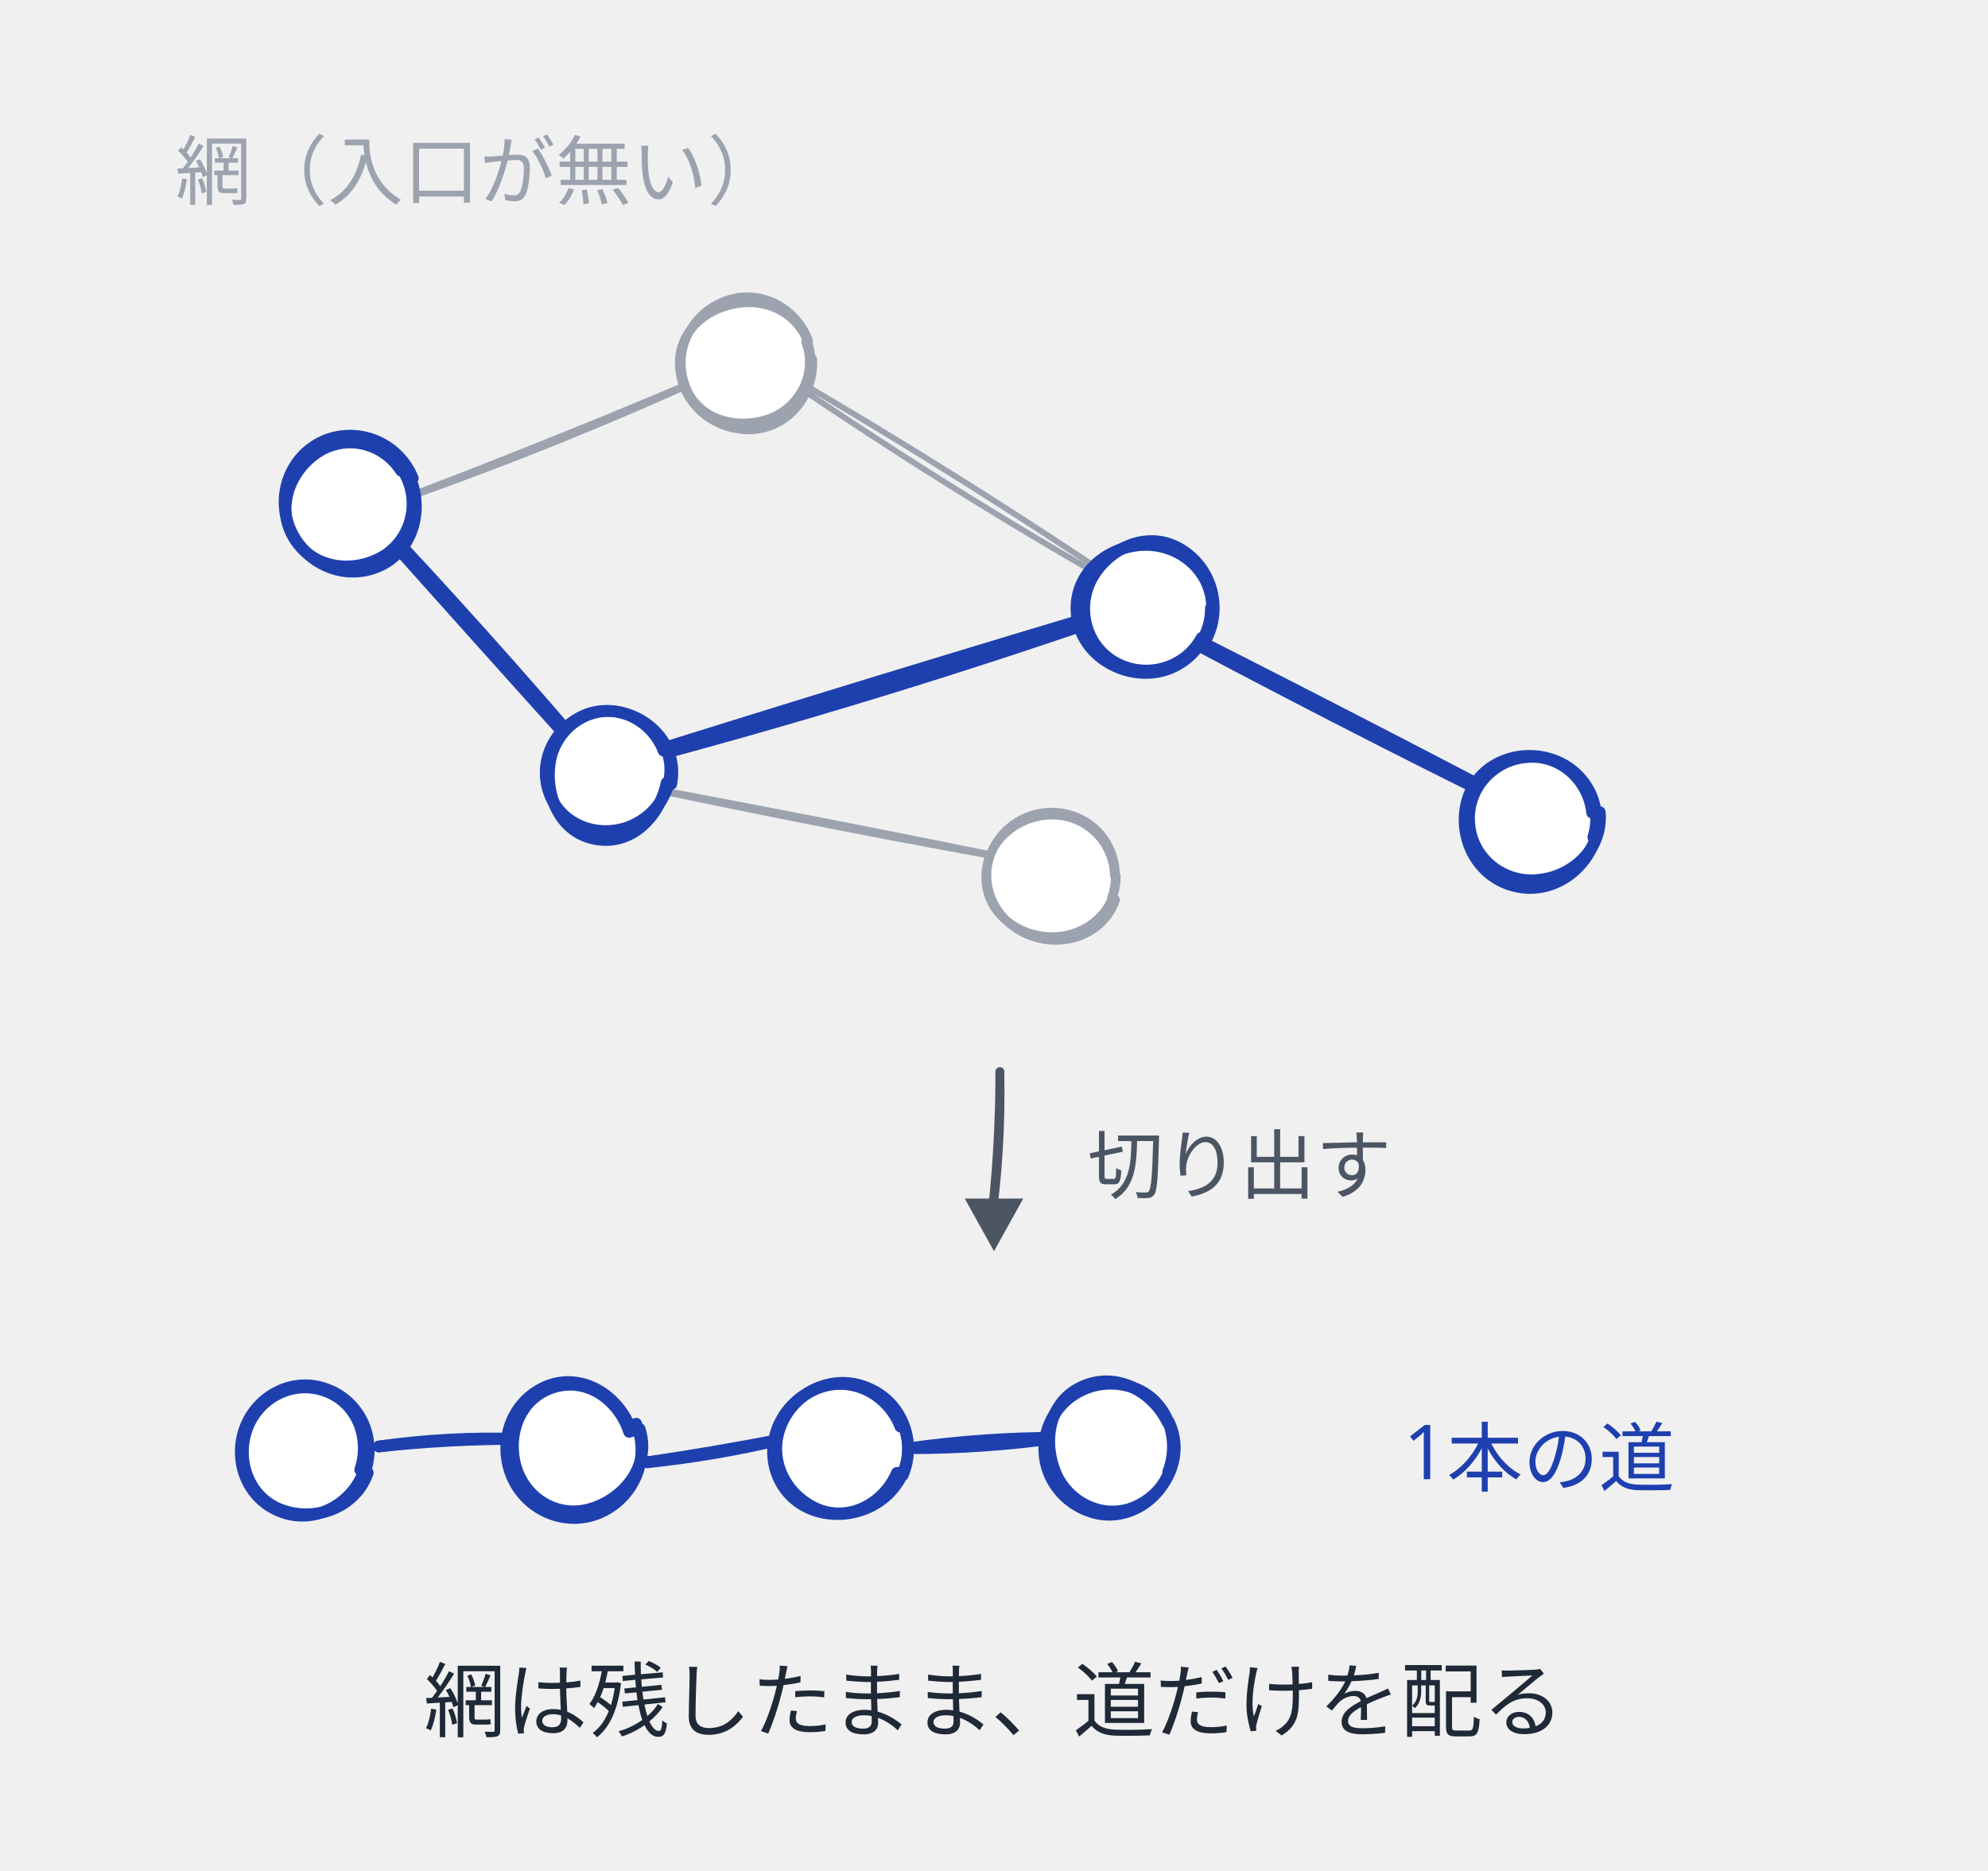
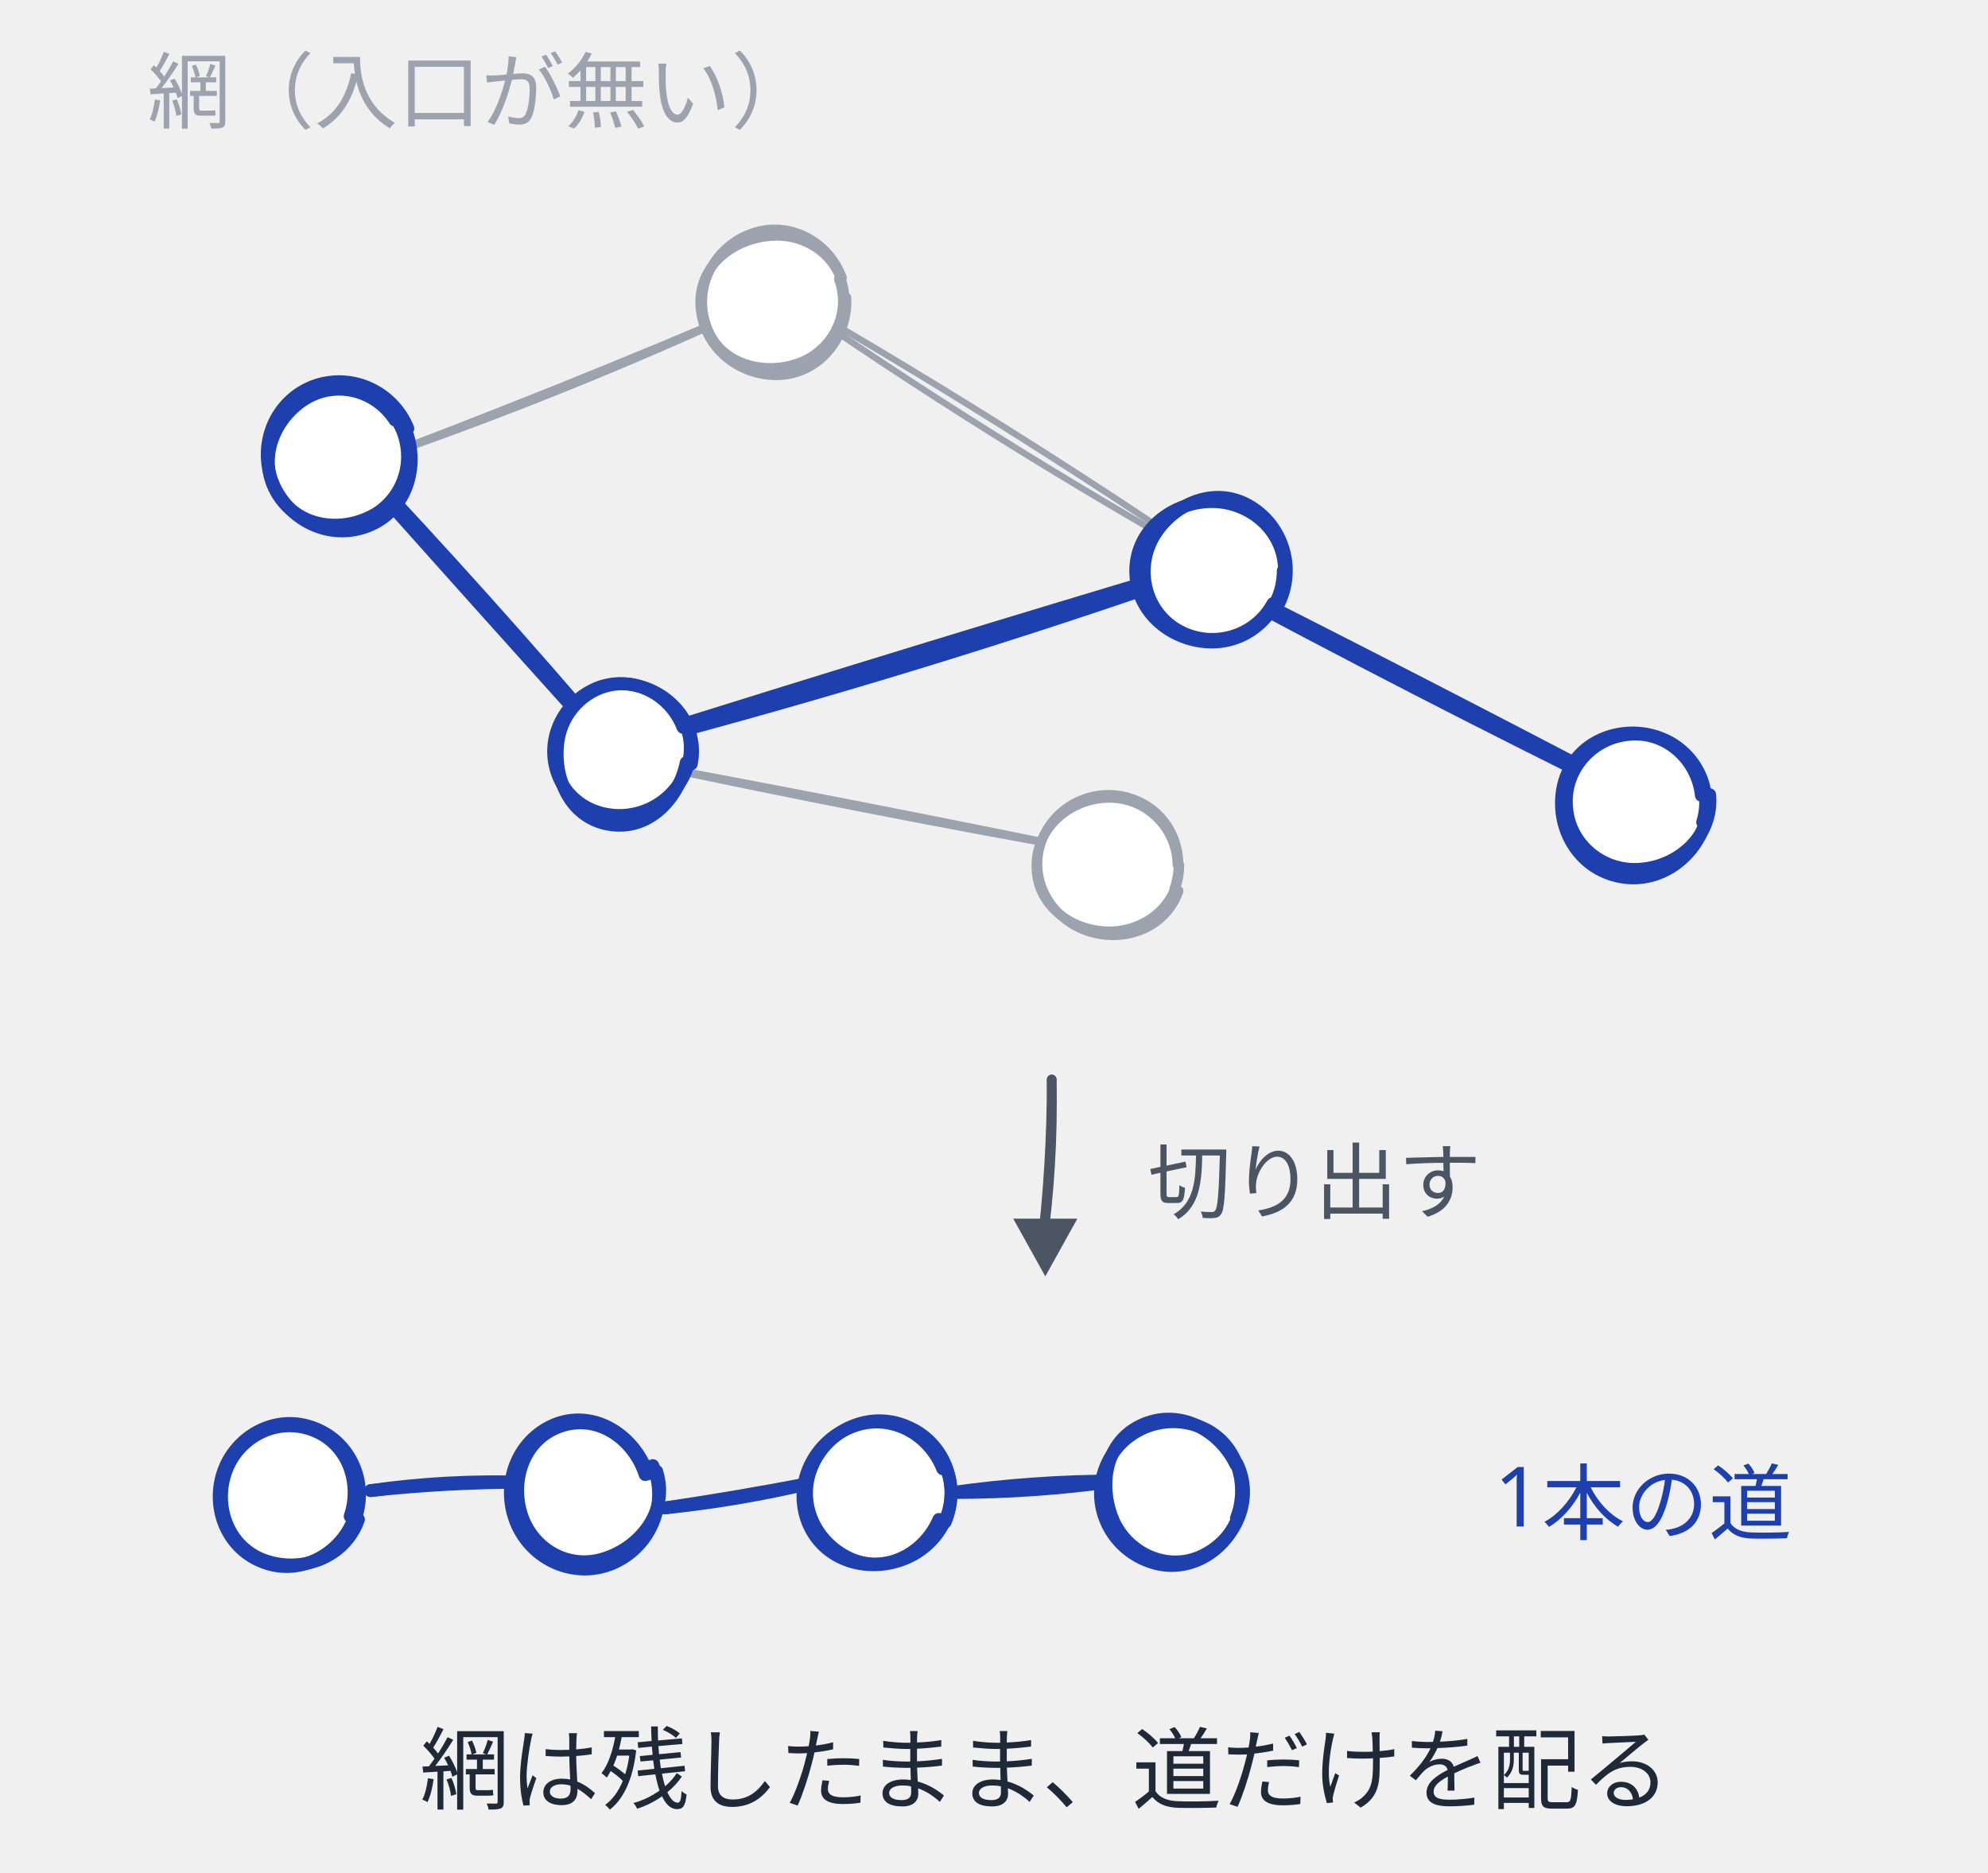
- <svg xmlns="http://www.w3.org/2000/svg" width="340" height="320" viewBox="0 0 340 320" preserveAspectRatio="xMidYMid meet">
+ <svg xmlns="http://www.w3.org/2000/svg" width="310" height="292" viewBox="7 15 310 292" preserveAspectRatio="xMidYMid meet">
  <text x="30" y="34" font-family="sans-serif" font-size="13" fill="#9CA3AF">網（入口が無い）</text>
  <path d="M61.5 88 Q94.9 76.7 126.7 61.8" fill="none" stroke="#9CA3AF" stroke-width="1" stroke-linejoin="round" stroke-linecap="round" />
  <path d="M61.5 88 Q94.4 75.7 126.7 61.8" fill="none" stroke="#9CA3AF" stroke-width="1" stroke-linejoin="round" stroke-linecap="round" />
  <path d="M61.8 86.4 Q82 109.1 102.4 131.7" fill="none" stroke="#1E40AF" stroke-width="2.5" stroke-linejoin="round" stroke-linecap="round" />
  <path d="M61.8 86.4 Q82.7 108.5 102.4 131.7" fill="none" stroke="#1E40AF" stroke-width="2.5" stroke-linejoin="round" stroke-linecap="round" />
  <path d="M127.9 60.2 Q161.3 83.5 196.9 103.4" fill="none" stroke="#9CA3AF" stroke-width="1" stroke-linejoin="round" stroke-linecap="round" />
  <path d="M127.9 60.2 Q163.2 80.4 196.9 103.4" fill="none" stroke="#9CA3AF" stroke-width="1" stroke-linejoin="round" stroke-linecap="round" />
  <path d="M105.2 130.8 Q150.6 118.9 195 103.3" fill="none" stroke="#1E40AF" stroke-width="2.5" stroke-linejoin="round" stroke-linecap="round" />
  <path d="M105.2 130.8 Q150 116.7 195 103.3" fill="none" stroke="#1E40AF" stroke-width="2.5" stroke-linejoin="round" stroke-linecap="round" />
  <path d="M194.8 104.7 Q227.9 122.5 261.7 139.1" fill="none" stroke="#1E40AF" stroke-width="2.5" stroke-linejoin="round" stroke-linecap="round" />
  <path d="M194.8 104.7 Q228.4 121.6 261.7 139.1" fill="none" stroke="#1E40AF" stroke-width="2.5" stroke-linejoin="round" stroke-linecap="round" />
  <path d="M103.9 133.4 Q141.8 140.4 179.6 148.2" fill="none" stroke="#9CA3AF" stroke-width="1" stroke-linejoin="round" stroke-linecap="round" />
  <path d="M103.9 133.4 Q141.6 141.5 179.6 148.2" fill="none" stroke="#9CA3AF" stroke-width="1" stroke-linejoin="round" stroke-linecap="round" />
  <path d="M70.2 81.9 C72.5 87.5 70.5 94.6 64.4 97 C58.3 99.4 51.8 96 49.5 90.2 C47.2 84.4 49.8 77.7 55.7 75.3 C61.6 73 68.2 75.9 70.6 81.8 Z" fill="#FFFFFF" stroke="#1E40AF" stroke-width="2" stroke-linejoin="round" stroke-linecap="round" />
  <path d="M68.8 80.3 C72 85.2 70.7 91.8 65.8 95 C60.8 98.1 53.8 97.5 50.4 92.2 C47 86.9 49.6 80.4 54.4 77.3 C59.2 74.2 65.5 75.7 68.6 80.5 Z" fill="none" stroke="#1E40AF" stroke-width="2" stroke-linejoin="round" stroke-linecap="round" />
  <path d="M139 61.4 C139.3 67.4 135 73.1 128.7 73.5 C122.3 73.8 116.6 69.2 116.2 62.7 C115.8 56.2 121.7 52.1 127.4 51.8 C133.1 51.4 138.4 55.4 138.7 61.4 Z" fill="#FFFFFF" stroke="#9CA3AF" stroke-width="1.5" stroke-linejoin="round" stroke-linecap="round" />
  <path d="M137.8 58.5 C139.8 63.9 136.8 69.7 131.5 71.6 C126.2 73.5 119.3 71.9 117.2 65.9 C115 59.9 118.3 53.5 124.2 51.4 C130 49.3 136.2 52.6 138.3 58.3 Z" fill="none" stroke="#9CA3AF" stroke-width="1.5" stroke-linejoin="round" stroke-linecap="round" />
  <path d="M114 133.9 C112.9 139.4 108.2 144.7 101.8 143.5 C95.5 142.3 93.1 135.6 94.1 130.1 C95.1 124.7 100.3 120.7 105.9 121.8 C111.6 122.9 116 128.1 114.8 134.1 Z" fill="#FFFFFF" stroke="#1E40AF" stroke-width="2" stroke-linejoin="round" stroke-linecap="round" />
  <path d="M114 128.2 C116.1 133.7 112.8 139.4 107.6 141.4 C102.4 143.4 96.1 141.3 94 135.8 C91.9 130.3 94.9 124.3 100.3 122.2 C105.7 120.2 111.5 123.2 113.5 128.4 Z" fill="none" stroke="#1E40AF" stroke-width="2" stroke-linejoin="round" stroke-linecap="round" />
  <path d="M205.5 109.1 C202.7 114.3 196.1 116.2 190.9 113.4 C185.7 110.6 184 104.1 186.7 99 C189.5 93.9 195.9 90.7 201.5 93.7 C207.2 96.8 209.2 103.9 206.2 109.5 Z" fill="#FFFFFF" stroke="#1E40AF" stroke-width="2" stroke-linejoin="round" stroke-linecap="round" />
  <path d="M207.1 104 C207.1 110.1 202.1 115.1 196 115.1 C189.9 115.1 184.1 110.6 184.1 104 C184.1 97.5 190 93.2 196 93.2 C201.9 93.2 207.3 97.7 207.3 104 Z" fill="none" stroke="#1E40AF" stroke-width="2" stroke-linejoin="round" stroke-linecap="round" />
  <path d="M190.8 153.9 C188.7 159.9 182 162.1 176.4 160.1 C170.8 158.1 167.3 152.1 169.4 146.2 C171.5 140.4 178 137.5 183.7 139.6 C189.5 141.7 192.1 148 190.1 153.6 Z" fill="#FFFFFF" stroke="#9CA3AF" stroke-width="1.5" stroke-linejoin="round" stroke-linecap="round" />
  <path d="M190.9 149.8 C191 155.9 185.8 160.1 180.2 160.2 C174.5 160.3 168.7 156.5 168.6 150.2 C168.5 143.9 174 139.5 179.8 139.4 C185.7 139.3 190.5 144 190.6 149.8 Z" fill="none" stroke="#9CA3AF" stroke-width="1.5" stroke-linejoin="round" stroke-linecap="round" />
  <path d="M272.9 143.3 C271 149.3 264.8 153.3 258.5 151.4 C252.2 149.5 249.2 142.7 251 136.7 C252.9 130.6 259.5 128.1 265.1 129.8 C270.8 131.5 274.3 137.4 272.5 143.2 Z" fill="#FFFFFF" stroke="#1E40AF" stroke-width="2" stroke-linejoin="round" stroke-linecap="round" />
  <path d="M273.6 138.9 C274.2 145.3 268.8 150 263 150.5 C257.2 151.1 251.8 146.9 251.3 141 C250.7 135.1 255.2 130 261 129.5 C266.8 128.9 271.7 133.4 272.3 139 Z" fill="none" stroke="#1E40AF" stroke-width="2" stroke-linejoin="round" stroke-linecap="round" />
  <path d="M171 183.3 Q171 196.7 169.4 209.9" fill="none" stroke="#4B5563" stroke-width="1.5" stroke-linejoin="round" stroke-linecap="round" />
  <path d="M171 183.3 Q171.3 196.7 169.4 209.9" fill="none" stroke="#4B5563" stroke-width="1.5" stroke-linejoin="round" stroke-linecap="round" />
  <path d="M170 214 l-5 -9 l10 0 z" fill="#4B5563" />
  <text x="186" y="204" font-family="sans-serif" font-size="13" fill="#4B5563">切り出す</text>
  <path d="M62.1 252 C59.9 257.5 53.6 260.8 47.9 258.5 C42.1 256.2 39.8 249.6 42 244 C44.2 238.5 50.4 235.4 56.1 237.7 C61.8 239.9 64.5 246.4 62.3 252.1 Z" fill="#FFFFFF" stroke="#1E40AF" stroke-width="2" stroke-linejoin="round" stroke-linecap="round" />
  <path d="M62.9 251.9 C60.8 257.9 54 260.3 48.3 258.3 C42.6 256.3 40.3 249.9 42.2 244.5 C44.1 239.1 50 235.9 55.6 237.9 C61.2 239.9 63.4 246.1 61.6 251.4 Z" fill="none" stroke="#1E40AF" stroke-width="2" stroke-linejoin="round" stroke-linecap="round" />
  <path d="M64.8 247.4 Q76.7 245.7 88.8 246.1" fill="none" stroke="#1E40AF" stroke-width="2" stroke-linejoin="round" stroke-linecap="round" />
  <path d="M64.8 247.4 Q76.7 246.1 88.8 246.1" fill="none" stroke="#1E40AF" stroke-width="2" stroke-linejoin="round" stroke-linecap="round" />
  <path d="M108.8 243.5 C111.3 249.5 108.4 256.3 102.4 258.8 C96.5 261.2 89.9 258.2 87.5 252.4 C85.1 246.5 87.5 239.6 93.5 237.1 C99.5 234.7 105.5 238.6 107.7 244 Z" fill="#FFFFFF" stroke="#1E40AF" stroke-width="2" stroke-linejoin="round" stroke-linecap="round" />
  <path d="M109.4 244.4 C111.4 250.7 106.7 256.3 101.2 258 C95.6 259.8 90 256.5 88.3 251.1 C86.6 245.7 88.7 239.2 94.6 237.3 C100.5 235.4 105.9 239.6 107.6 244.9 Z" fill="none" stroke="#1E40AF" stroke-width="2" stroke-linejoin="round" stroke-linecap="round" />
  <path d="M110.7 250.1 Q122.3 248.9 133.6 246.2" fill="none" stroke="#1E40AF" stroke-width="2" stroke-linejoin="round" stroke-linecap="round" />
  <path d="M110.7 250.1 Q122.2 248.4 133.6 246.2" fill="none" stroke="#1E40AF" stroke-width="2" stroke-linejoin="round" stroke-linecap="round" />
  <path d="M153.4 251.9 C151.2 257.1 145.3 260.4 139.8 258.1 C134.2 255.7 131.2 249.4 133.6 243.7 C136 237.9 142.6 234.9 148.4 237.4 C154.3 239.8 156.8 246.6 154.4 252.3 Z" fill="#FFFFFF" stroke="#1E40AF" stroke-width="2" stroke-linejoin="round" stroke-linecap="round" />
  <path d="M154.5 243.8 C156.9 249.6 153.6 255.8 148.1 258 C142.5 260.3 135.5 258.5 133 252.4 C130.6 246.4 133.9 239.8 139.7 237.5 C145.6 235.1 151.8 238.4 154 244 Z" fill="none" stroke="#1E40AF" stroke-width="2" stroke-linejoin="round" stroke-linecap="round" />
  <path d="M155.5 247.7 Q168.4 247.7 181.1 245.9" fill="none" stroke="#1E40AF" stroke-width="2" stroke-linejoin="round" stroke-linecap="round" />
  <path d="M155.5 247.7 Q168.3 245.9 181.1 245.9" fill="none" stroke="#1E40AF" stroke-width="2" stroke-linejoin="round" stroke-linecap="round" />
  <path d="M200 251.7 C197.9 257.2 191.8 260.6 186.1 258.4 C180.3 256.3 177.1 249.9 179.3 244 C181.5 238.1 188.1 235.2 194 237.4 C199.8 239.6 201.9 246.3 199.8 251.7 Z" fill="#FFFFFF" stroke="#1E40AF" stroke-width="2" stroke-linejoin="round" stroke-linecap="round" />
  <path d="M199.9 243.2 C202.5 248.6 199.9 254.9 194.6 257.5 C189.4 260.1 183.3 257.5 180.8 252.5 C178.4 247.4 178.9 240.2 184.8 237.3 C190.7 234.4 197.1 237.9 199.7 243.3 Z" fill="none" stroke="#1E40AF" stroke-width="2" stroke-linejoin="round" stroke-linecap="round" />
  <text x="240" y="253" font-family="sans-serif" font-size="13" fill="#1E40AF">1本の道</text>
  <text x="170" y="296" text-anchor="middle" font-family="sans-serif" font-size="14" fill="#1F2937">網は残したまま、道だけを配る</text>
</svg>
